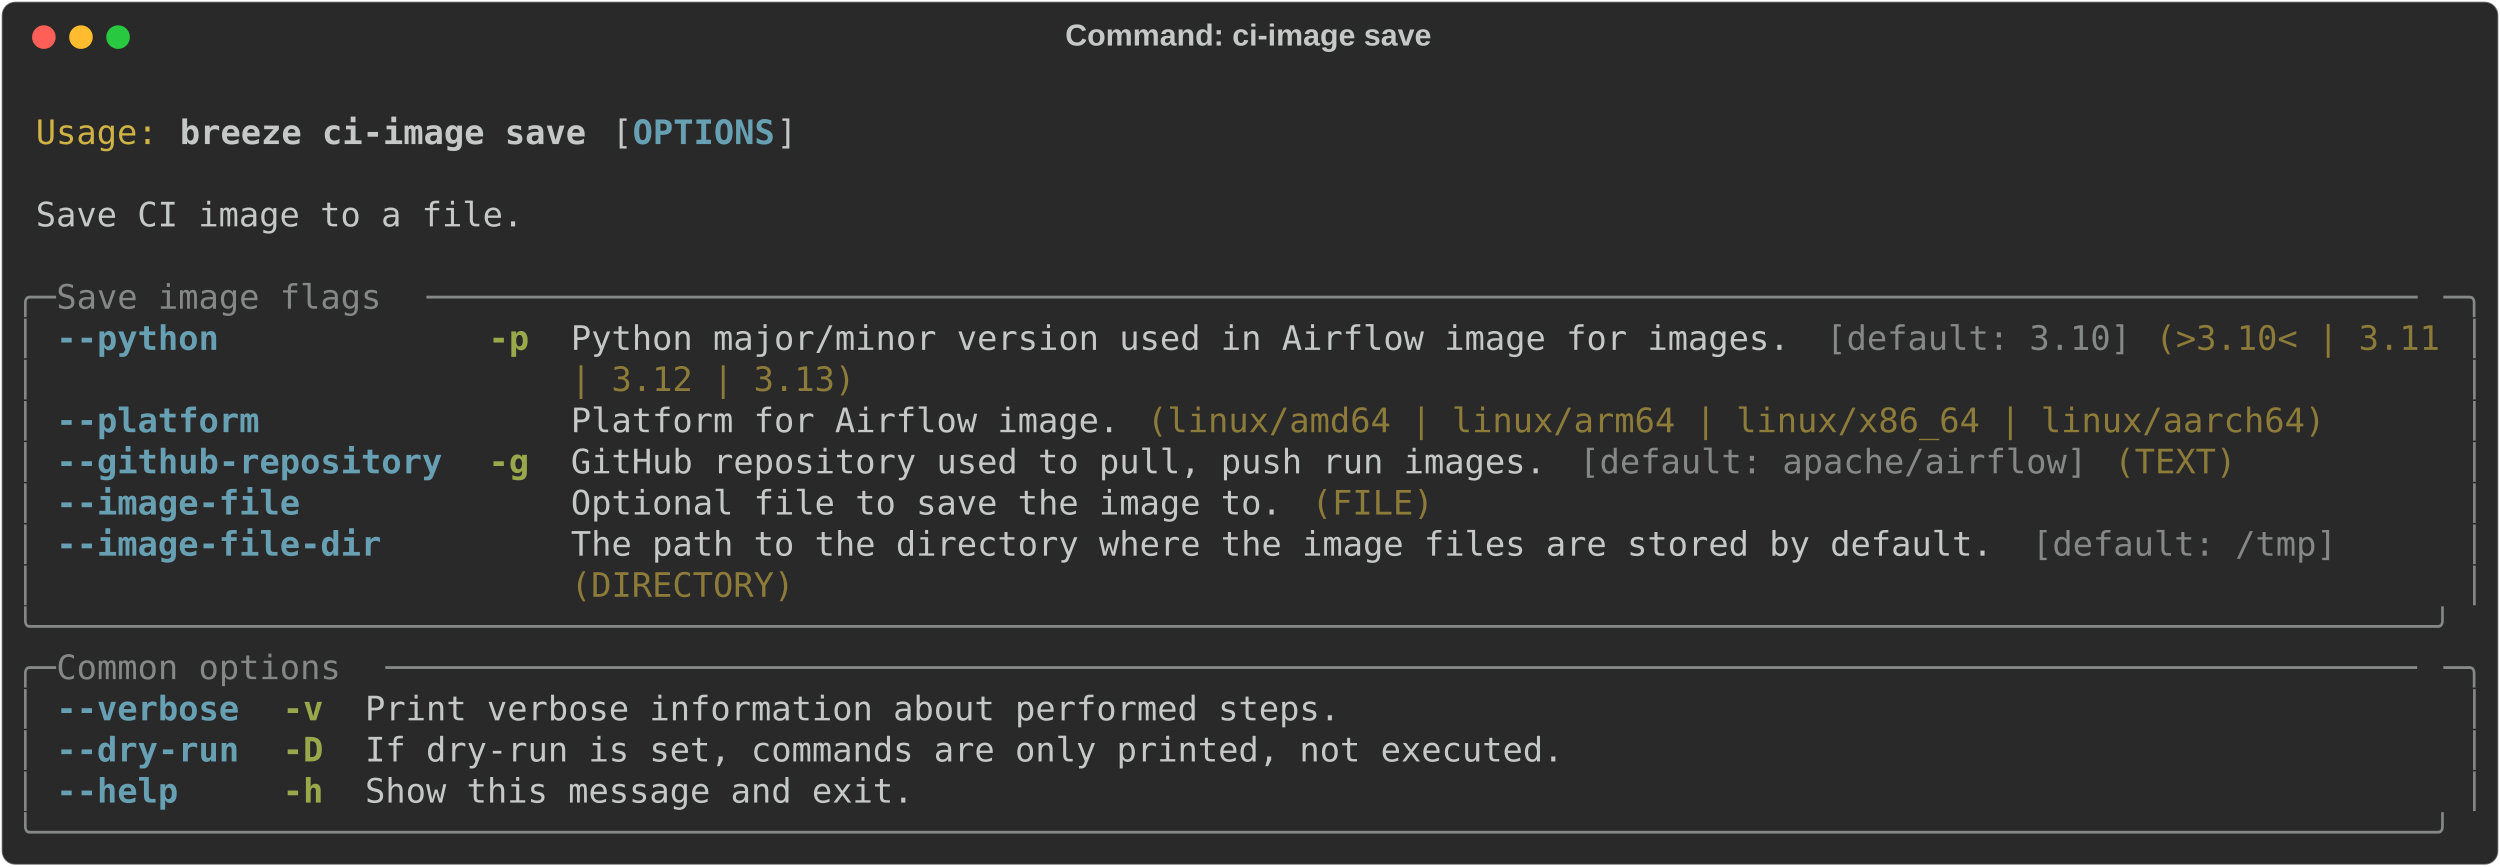
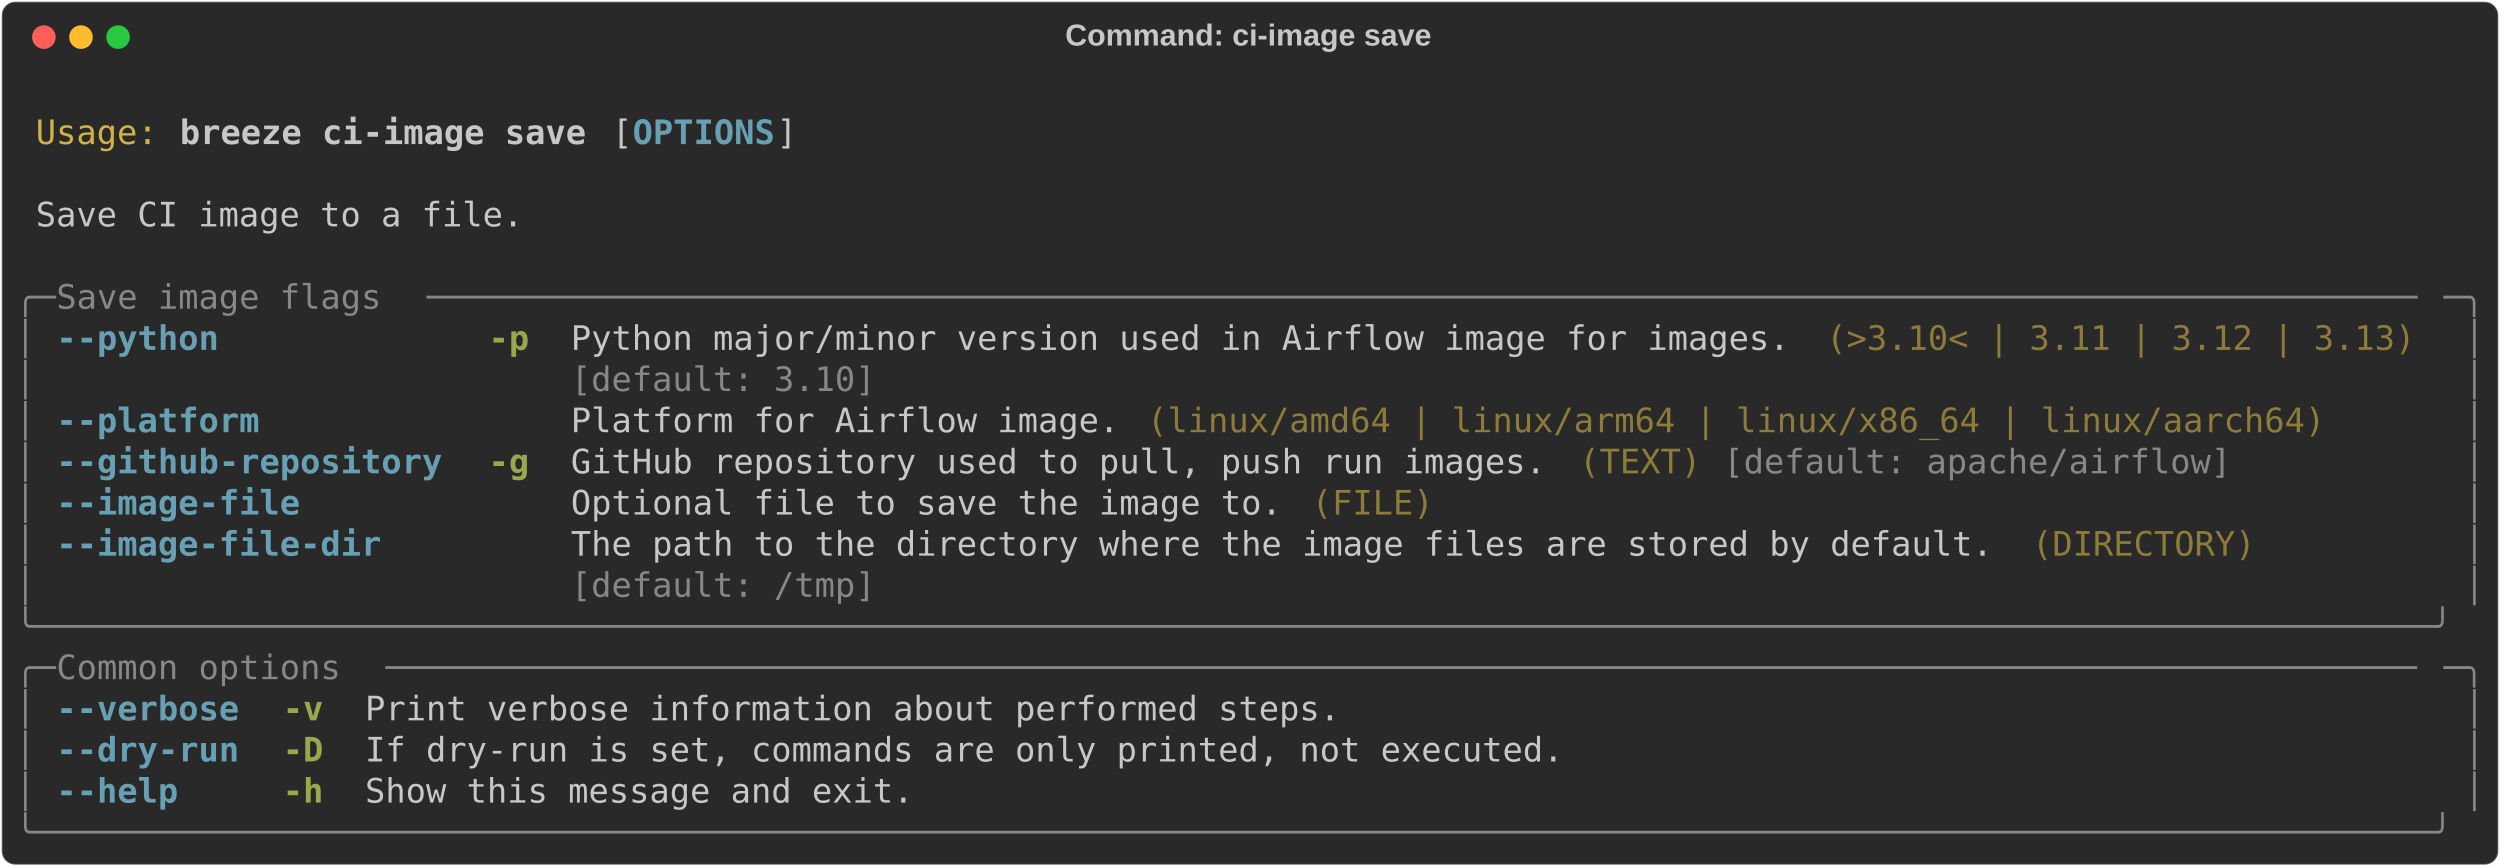
<svg xmlns="http://www.w3.org/2000/svg" class="rich-terminal" viewBox="0 0 1482 513.6">
  <style>

    @font-face {
        font-family: "Fira Code";
        src: local("FiraCode-Regular"),
                url("https://cdnjs.cloudflare.com/ajax/libs/firacode/6.2.0/woff2/FiraCode-Regular.woff2") format("woff2"),
                url("https://cdnjs.cloudflare.com/ajax/libs/firacode/6.2.0/woff/FiraCode-Regular.woff") format("woff");
        font-style: normal;
        font-weight: 400;
    }
    @font-face {
        font-family: "Fira Code";
        src: local("FiraCode-Bold"),
                url("https://cdnjs.cloudflare.com/ajax/libs/firacode/6.2.0/woff2/FiraCode-Bold.woff2") format("woff2"),
                url("https://cdnjs.cloudflare.com/ajax/libs/firacode/6.2.0/woff/FiraCode-Bold.woff") format("woff");
        font-style: bold;
        font-weight: 700;
    }

    .breeze-ci-image-save-matrix {
        font-family: Fira Code, monospace;
        font-size: 20px;
        line-height: 24.4px;
        font-variant-east-asian: full-width;
    }

    .breeze-ci-image-save-title {
        font-size: 18px;
        font-weight: bold;
        font-family: arial;
    }

    .breeze-ci-image-save-r1 { fill: #c5c8c6 }
.breeze-ci-image-save-r2 { fill: #d0b344 }
.breeze-ci-image-save-r3 { fill: #c5c8c6;font-weight: bold }
.breeze-ci-image-save-r4 { fill: #68a0b3;font-weight: bold }
.breeze-ci-image-save-r5 { fill: #868887 }
.breeze-ci-image-save-r6 { fill: #98a84b;font-weight: bold }
.breeze-ci-image-save-r7 { fill: #8d7b39 }
    </style>
  <defs>
    <clipPath id="breeze-ci-image-save-clip-terminal">
      <rect x="0" y="0" width="1463.0" height="462.6" />
    </clipPath>
    <clipPath id="breeze-ci-image-save-line-0">
      <rect x="0" y="1.5" width="1464" height="24.65" />
    </clipPath>
    <clipPath id="breeze-ci-image-save-line-1">
      <rect x="0" y="25.9" width="1464" height="24.65" />
    </clipPath>
    <clipPath id="breeze-ci-image-save-line-2">
      <rect x="0" y="50.3" width="1464" height="24.65" />
    </clipPath>
    <clipPath id="breeze-ci-image-save-line-3">
      <rect x="0" y="74.7" width="1464" height="24.65" />
    </clipPath>
    <clipPath id="breeze-ci-image-save-line-4">
      <rect x="0" y="99.1" width="1464" height="24.65" />
    </clipPath>
    <clipPath id="breeze-ci-image-save-line-5">
      <rect x="0" y="123.5" width="1464" height="24.65" />
    </clipPath>
    <clipPath id="breeze-ci-image-save-line-6">
      <rect x="0" y="147.9" width="1464" height="24.65" />
    </clipPath>
    <clipPath id="breeze-ci-image-save-line-7">
      <rect x="0" y="172.3" width="1464" height="24.65" />
    </clipPath>
    <clipPath id="breeze-ci-image-save-line-8">
      <rect x="0" y="196.7" width="1464" height="24.65" />
    </clipPath>
    <clipPath id="breeze-ci-image-save-line-9">
      <rect x="0" y="221.1" width="1464" height="24.65" />
    </clipPath>
    <clipPath id="breeze-ci-image-save-line-10">
      <rect x="0" y="245.5" width="1464" height="24.65" />
    </clipPath>
    <clipPath id="breeze-ci-image-save-line-11">
      <rect x="0" y="269.9" width="1464" height="24.65" />
    </clipPath>
    <clipPath id="breeze-ci-image-save-line-12">
      <rect x="0" y="294.3" width="1464" height="24.65" />
    </clipPath>
    <clipPath id="breeze-ci-image-save-line-13">
      <rect x="0" y="318.7" width="1464" height="24.65" />
    </clipPath>
    <clipPath id="breeze-ci-image-save-line-14">
      <rect x="0" y="343.1" width="1464" height="24.65" />
    </clipPath>
    <clipPath id="breeze-ci-image-save-line-15">
      <rect x="0" y="367.5" width="1464" height="24.65" />
    </clipPath>
    <clipPath id="breeze-ci-image-save-line-16">
      <rect x="0" y="391.9" width="1464" height="24.65" />
    </clipPath>
    <clipPath id="breeze-ci-image-save-line-17">
      <rect x="0" y="416.3" width="1464" height="24.65" />
    </clipPath>
  </defs>
  <rect fill="#292929" stroke="rgba(255,255,255,0.35)" stroke-width="1" x="1" y="1" width="1480" height="511.6" rx="8" />
  <text class="breeze-ci-image-save-title" fill="#c5c8c6" text-anchor="middle" x="740" y="27">Command: ci-image save</text>
  <g transform="translate(26,22)">
    <circle cx="0" cy="0" r="7" fill="#ff5f57" />
    <circle cx="22" cy="0" r="7" fill="#febc2e" />
    <circle cx="44" cy="0" r="7" fill="#28c840" />
  </g>
  <g transform="translate(9, 41)" clip-path="url(#breeze-ci-image-save-clip-terminal)">
    <g class="breeze-ci-image-save-matrix">
      <text class="breeze-ci-image-save-r1" x="1464" y="20" textLength="12.2" clip-path="url(#breeze-ci-image-save-line-0)">
</text>
      <text class="breeze-ci-image-save-r2" x="12.2" y="44.4" textLength="73.2" clip-path="url(#breeze-ci-image-save-line-1)">Usage:</text>
      <text class="breeze-ci-image-save-r3" x="97.6" y="44.4" textLength="244" clip-path="url(#breeze-ci-image-save-line-1)">breeze ci-image save</text>
      <text class="breeze-ci-image-save-r1" x="353.8" y="44.4" textLength="12.2" clip-path="url(#breeze-ci-image-save-line-1)">[</text>
      <text class="breeze-ci-image-save-r4" x="366" y="44.4" textLength="85.4" clip-path="url(#breeze-ci-image-save-line-1)">OPTIONS</text>
      <text class="breeze-ci-image-save-r1" x="451.4" y="44.4" textLength="12.2" clip-path="url(#breeze-ci-image-save-line-1)">]</text>
      <text class="breeze-ci-image-save-r1" x="1464" y="44.4" textLength="12.2" clip-path="url(#breeze-ci-image-save-line-1)">
</text>
      <text class="breeze-ci-image-save-r1" x="1464" y="68.8" textLength="12.2" clip-path="url(#breeze-ci-image-save-line-2)">
</text>
      <text class="breeze-ci-image-save-r1" x="12.2" y="93.2" textLength="292.8" clip-path="url(#breeze-ci-image-save-line-3)">Save CI image to a file.</text>
      <text class="breeze-ci-image-save-r1" x="1464" y="93.2" textLength="12.2" clip-path="url(#breeze-ci-image-save-line-3)">
</text>
      <text class="breeze-ci-image-save-r1" x="1464" y="117.6" textLength="12.2" clip-path="url(#breeze-ci-image-save-line-4)">
</text>
      <text class="breeze-ci-image-save-r5" x="0" y="142" textLength="24.4" clip-path="url(#breeze-ci-image-save-line-5)">╭─</text>
      <text class="breeze-ci-image-save-r5" x="24.4" y="142" textLength="219.6" clip-path="url(#breeze-ci-image-save-line-5)"> Save image flags </text>
      <text class="breeze-ci-image-save-r5" x="244" y="142" textLength="1195.6" clip-path="url(#breeze-ci-image-save-line-5)">──────────────────────────────────────────────────────────────────────────────────────────────────</text>
      <text class="breeze-ci-image-save-r5" x="1439.6" y="142" textLength="24.4" clip-path="url(#breeze-ci-image-save-line-5)">─╮</text>
      <text class="breeze-ci-image-save-r1" x="1464" y="142" textLength="12.2" clip-path="url(#breeze-ci-image-save-line-5)">
</text>
      <text class="breeze-ci-image-save-r5" x="0" y="166.4" textLength="12.2" clip-path="url(#breeze-ci-image-save-line-6)">│</text>
-       <text class="breeze-ci-image-save-r4" x="24.4" y="166.4" textLength="231.8" clip-path="url(#breeze-ci-image-save-line-6)">--python           </text>
+       <text class="breeze-ci-image-save-r4" x="24.4" y="166.4" textLength="97.6" clip-path="url(#breeze-ci-image-save-line-6)">--python</text>
      <text class="breeze-ci-image-save-r6" x="280.6" y="166.4" textLength="24.4" clip-path="url(#breeze-ci-image-save-line-6)">-p</text>
-       <text class="breeze-ci-image-save-r1" x="329.4" y="166.4" textLength="744.2" clip-path="url(#breeze-ci-image-save-line-6)">Python major/minor version used in Airflow image for images. </text>
-       <text class="breeze-ci-image-save-r5" x="1073.6" y="166.4" textLength="183" clip-path="url(#breeze-ci-image-save-line-6)">[default: 3.10]</text>
-       <text class="breeze-ci-image-save-r7" x="1268.8" y="166.4" textLength="170.8" clip-path="url(#breeze-ci-image-save-line-6)">(&gt;3.10&lt; | 3.11</text>
+       <text class="breeze-ci-image-save-r1" x="329.4" y="166.4" textLength="732" clip-path="url(#breeze-ci-image-save-line-6)">Python major/minor version used in Airflow image for images.</text>
+       <text class="breeze-ci-image-save-r7" x="1073.6" y="166.4" textLength="353.8" clip-path="url(#breeze-ci-image-save-line-6)">(&gt;3.10&lt; | 3.11 | 3.12 | 3.13)</text>
      <text class="breeze-ci-image-save-r5" x="1451.8" y="166.4" textLength="12.2" clip-path="url(#breeze-ci-image-save-line-6)">│</text>
      <text class="breeze-ci-image-save-r1" x="1464" y="166.4" textLength="12.2" clip-path="url(#breeze-ci-image-save-line-6)">
</text>
      <text class="breeze-ci-image-save-r5" x="0" y="190.8" textLength="12.2" clip-path="url(#breeze-ci-image-save-line-7)">│</text>
-       <text class="breeze-ci-image-save-r7" x="329.4" y="190.8" textLength="170.8" clip-path="url(#breeze-ci-image-save-line-7)">| 3.12 | 3.13)</text>
+       <text class="breeze-ci-image-save-r5" x="329.4" y="190.8" textLength="732" clip-path="url(#breeze-ci-image-save-line-7)">[default: 3.10]                                             </text>
      <text class="breeze-ci-image-save-r5" x="1451.8" y="190.8" textLength="12.2" clip-path="url(#breeze-ci-image-save-line-7)">│</text>
      <text class="breeze-ci-image-save-r1" x="1464" y="190.8" textLength="12.2" clip-path="url(#breeze-ci-image-save-line-7)">
</text>
      <text class="breeze-ci-image-save-r5" x="0" y="215.2" textLength="12.2" clip-path="url(#breeze-ci-image-save-line-8)">│</text>
-       <text class="breeze-ci-image-save-r4" x="24.4" y="215.2" textLength="231.8" clip-path="url(#breeze-ci-image-save-line-8)">--platform         </text>
-       <text class="breeze-ci-image-save-r1" x="329.4" y="215.2" textLength="341.6" clip-path="url(#breeze-ci-image-save-line-8)">Platform for Airflow image. </text>
+       <text class="breeze-ci-image-save-r4" x="24.4" y="215.2" textLength="122" clip-path="url(#breeze-ci-image-save-line-8)">--platform</text>
+       <text class="breeze-ci-image-save-r1" x="329.4" y="215.2" textLength="329.4" clip-path="url(#breeze-ci-image-save-line-8)">Platform for Airflow image.</text>
      <text class="breeze-ci-image-save-r7" x="671" y="215.2" textLength="707.6" clip-path="url(#breeze-ci-image-save-line-8)">(linux/amd64 | linux/arm64 | linux/x86_64 | linux/aarch64)</text>
      <text class="breeze-ci-image-save-r5" x="1451.8" y="215.2" textLength="12.2" clip-path="url(#breeze-ci-image-save-line-8)">│</text>
      <text class="breeze-ci-image-save-r1" x="1464" y="215.2" textLength="12.2" clip-path="url(#breeze-ci-image-save-line-8)">
</text>
      <text class="breeze-ci-image-save-r5" x="0" y="239.6" textLength="12.2" clip-path="url(#breeze-ci-image-save-line-9)">│</text>
      <text class="breeze-ci-image-save-r4" x="24.4" y="239.6" textLength="231.8" clip-path="url(#breeze-ci-image-save-line-9)">--github-repository</text>
      <text class="breeze-ci-image-save-r6" x="280.6" y="239.6" textLength="24.4" clip-path="url(#breeze-ci-image-save-line-9)">-g</text>
-       <text class="breeze-ci-image-save-r1" x="329.4" y="239.6" textLength="597.8" clip-path="url(#breeze-ci-image-save-line-9)">GitHub repository used to pull, push run images. </text>
-       <text class="breeze-ci-image-save-r5" x="927.2" y="239.6" textLength="305" clip-path="url(#breeze-ci-image-save-line-9)">[default: apache/airflow]</text>
-       <text class="breeze-ci-image-save-r7" x="1244.4" y="239.6" textLength="73.2" clip-path="url(#breeze-ci-image-save-line-9)">(TEXT)</text>
+       <text class="breeze-ci-image-save-r1" x="329.4" y="239.6" textLength="585.6" clip-path="url(#breeze-ci-image-save-line-9)">GitHub repository used to pull, push run images.</text>
+       <text class="breeze-ci-image-save-r7" x="927.2" y="239.6" textLength="73.2" clip-path="url(#breeze-ci-image-save-line-9)">(TEXT)</text>
+       <text class="breeze-ci-image-save-r5" x="1012.6" y="239.6" textLength="305" clip-path="url(#breeze-ci-image-save-line-9)">[default: apache/airflow]</text>
      <text class="breeze-ci-image-save-r5" x="1451.8" y="239.6" textLength="12.2" clip-path="url(#breeze-ci-image-save-line-9)">│</text>
      <text class="breeze-ci-image-save-r1" x="1464" y="239.6" textLength="12.2" clip-path="url(#breeze-ci-image-save-line-9)">
</text>
      <text class="breeze-ci-image-save-r5" x="0" y="264" textLength="12.2" clip-path="url(#breeze-ci-image-save-line-10)">│</text>
-       <text class="breeze-ci-image-save-r4" x="24.4" y="264" textLength="231.8" clip-path="url(#breeze-ci-image-save-line-10)">--image-file       </text>
-       <text class="breeze-ci-image-save-r1" x="329.4" y="264" textLength="439.2" clip-path="url(#breeze-ci-image-save-line-10)">Optional file to save the image to. </text>
+       <text class="breeze-ci-image-save-r4" x="24.4" y="264" textLength="146.4" clip-path="url(#breeze-ci-image-save-line-10)">--image-file</text>
+       <text class="breeze-ci-image-save-r1" x="329.4" y="264" textLength="427" clip-path="url(#breeze-ci-image-save-line-10)">Optional file to save the image to.</text>
      <text class="breeze-ci-image-save-r7" x="768.6" y="264" textLength="73.2" clip-path="url(#breeze-ci-image-save-line-10)">(FILE)</text>
      <text class="breeze-ci-image-save-r5" x="1451.8" y="264" textLength="12.2" clip-path="url(#breeze-ci-image-save-line-10)">│</text>
      <text class="breeze-ci-image-save-r1" x="1464" y="264" textLength="12.2" clip-path="url(#breeze-ci-image-save-line-10)">
</text>
      <text class="breeze-ci-image-save-r5" x="0" y="288.4" textLength="12.2" clip-path="url(#breeze-ci-image-save-line-11)">│</text>
-       <text class="breeze-ci-image-save-r4" x="24.4" y="288.4" textLength="231.8" clip-path="url(#breeze-ci-image-save-line-11)">--image-file-dir   </text>
-       <text class="breeze-ci-image-save-r1" x="329.4" y="288.4" textLength="866.2" clip-path="url(#breeze-ci-image-save-line-11)">The path to the directory where the image files are stored by default. </text>
-       <text class="breeze-ci-image-save-r5" x="1195.6" y="288.4" textLength="183" clip-path="url(#breeze-ci-image-save-line-11)">[default: /tmp]</text>
+       <text class="breeze-ci-image-save-r4" x="24.4" y="288.4" textLength="195.2" clip-path="url(#breeze-ci-image-save-line-11)">--image-file-dir</text>
+       <text class="breeze-ci-image-save-r1" x="329.4" y="288.4" textLength="854" clip-path="url(#breeze-ci-image-save-line-11)">The path to the directory where the image files are stored by default.</text>
+       <text class="breeze-ci-image-save-r7" x="1195.6" y="288.4" textLength="134.2" clip-path="url(#breeze-ci-image-save-line-11)">(DIRECTORY)</text>
      <text class="breeze-ci-image-save-r5" x="1451.8" y="288.4" textLength="12.2" clip-path="url(#breeze-ci-image-save-line-11)">│</text>
      <text class="breeze-ci-image-save-r1" x="1464" y="288.4" textLength="12.2" clip-path="url(#breeze-ci-image-save-line-11)">
</text>
      <text class="breeze-ci-image-save-r5" x="0" y="312.8" textLength="12.2" clip-path="url(#breeze-ci-image-save-line-12)">│</text>
-       <text class="breeze-ci-image-save-r7" x="329.4" y="312.8" textLength="134.2" clip-path="url(#breeze-ci-image-save-line-12)">(DIRECTORY)</text>
+       <text class="breeze-ci-image-save-r5" x="329.4" y="312.8" textLength="854" clip-path="url(#breeze-ci-image-save-line-12)">[default: /tmp]                                                       </text>
      <text class="breeze-ci-image-save-r5" x="1451.8" y="312.8" textLength="12.2" clip-path="url(#breeze-ci-image-save-line-12)">│</text>
      <text class="breeze-ci-image-save-r1" x="1464" y="312.8" textLength="12.2" clip-path="url(#breeze-ci-image-save-line-12)">
</text>
      <text class="breeze-ci-image-save-r5" x="0" y="337.2" textLength="1464" clip-path="url(#breeze-ci-image-save-line-13)">╰──────────────────────────────────────────────────────────────────────────────────────────────────────────────────────╯</text>
      <text class="breeze-ci-image-save-r1" x="1464" y="337.2" textLength="12.2" clip-path="url(#breeze-ci-image-save-line-13)">
</text>
      <text class="breeze-ci-image-save-r5" x="0" y="361.6" textLength="24.4" clip-path="url(#breeze-ci-image-save-line-14)">╭─</text>
      <text class="breeze-ci-image-save-r5" x="24.4" y="361.6" textLength="195.2" clip-path="url(#breeze-ci-image-save-line-14)"> Common options </text>
      <text class="breeze-ci-image-save-r5" x="219.6" y="361.6" textLength="1220" clip-path="url(#breeze-ci-image-save-line-14)">────────────────────────────────────────────────────────────────────────────────────────────────────</text>
      <text class="breeze-ci-image-save-r5" x="1439.6" y="361.6" textLength="24.4" clip-path="url(#breeze-ci-image-save-line-14)">─╮</text>
      <text class="breeze-ci-image-save-r1" x="1464" y="361.6" textLength="12.2" clip-path="url(#breeze-ci-image-save-line-14)">
</text>
      <text class="breeze-ci-image-save-r5" x="0" y="386" textLength="12.2" clip-path="url(#breeze-ci-image-save-line-15)">│</text>
      <text class="breeze-ci-image-save-r4" x="24.4" y="386" textLength="109.8" clip-path="url(#breeze-ci-image-save-line-15)">--verbose</text>
      <text class="breeze-ci-image-save-r6" x="158.6" y="386" textLength="24.4" clip-path="url(#breeze-ci-image-save-line-15)">-v</text>
      <text class="breeze-ci-image-save-r1" x="207.4" y="386" textLength="585.6" clip-path="url(#breeze-ci-image-save-line-15)">Print verbose information about performed steps.</text>
      <text class="breeze-ci-image-save-r5" x="1451.8" y="386" textLength="12.2" clip-path="url(#breeze-ci-image-save-line-15)">│</text>
      <text class="breeze-ci-image-save-r1" x="1464" y="386" textLength="12.2" clip-path="url(#breeze-ci-image-save-line-15)">
</text>
      <text class="breeze-ci-image-save-r5" x="0" y="410.4" textLength="12.2" clip-path="url(#breeze-ci-image-save-line-16)">│</text>
      <text class="breeze-ci-image-save-r4" x="24.4" y="410.4" textLength="109.8" clip-path="url(#breeze-ci-image-save-line-16)">--dry-run</text>
      <text class="breeze-ci-image-save-r6" x="158.6" y="410.4" textLength="24.4" clip-path="url(#breeze-ci-image-save-line-16)">-D</text>
      <text class="breeze-ci-image-save-r1" x="207.4" y="410.4" textLength="719.8" clip-path="url(#breeze-ci-image-save-line-16)">If dry-run is set, commands are only printed, not executed.</text>
      <text class="breeze-ci-image-save-r5" x="1451.8" y="410.4" textLength="12.2" clip-path="url(#breeze-ci-image-save-line-16)">│</text>
      <text class="breeze-ci-image-save-r1" x="1464" y="410.4" textLength="12.2" clip-path="url(#breeze-ci-image-save-line-16)">
</text>
      <text class="breeze-ci-image-save-r5" x="0" y="434.8" textLength="12.2" clip-path="url(#breeze-ci-image-save-line-17)">│</text>
-       <text class="breeze-ci-image-save-r4" x="24.4" y="434.8" textLength="109.8" clip-path="url(#breeze-ci-image-save-line-17)">--help   </text>
+       <text class="breeze-ci-image-save-r4" x="24.4" y="434.8" textLength="73.2" clip-path="url(#breeze-ci-image-save-line-17)">--help</text>
      <text class="breeze-ci-image-save-r6" x="158.6" y="434.8" textLength="24.4" clip-path="url(#breeze-ci-image-save-line-17)">-h</text>
      <text class="breeze-ci-image-save-r1" x="207.4" y="434.8" textLength="329.4" clip-path="url(#breeze-ci-image-save-line-17)">Show this message and exit.</text>
      <text class="breeze-ci-image-save-r5" x="1451.8" y="434.8" textLength="12.2" clip-path="url(#breeze-ci-image-save-line-17)">│</text>
      <text class="breeze-ci-image-save-r1" x="1464" y="434.8" textLength="12.2" clip-path="url(#breeze-ci-image-save-line-17)">
</text>
      <text class="breeze-ci-image-save-r5" x="0" y="459.2" textLength="1464" clip-path="url(#breeze-ci-image-save-line-18)">╰──────────────────────────────────────────────────────────────────────────────────────────────────────────────────────╯</text>
      <text class="breeze-ci-image-save-r1" x="1464" y="459.2" textLength="12.2" clip-path="url(#breeze-ci-image-save-line-18)">
</text>
    </g>
  </g>
</svg>
